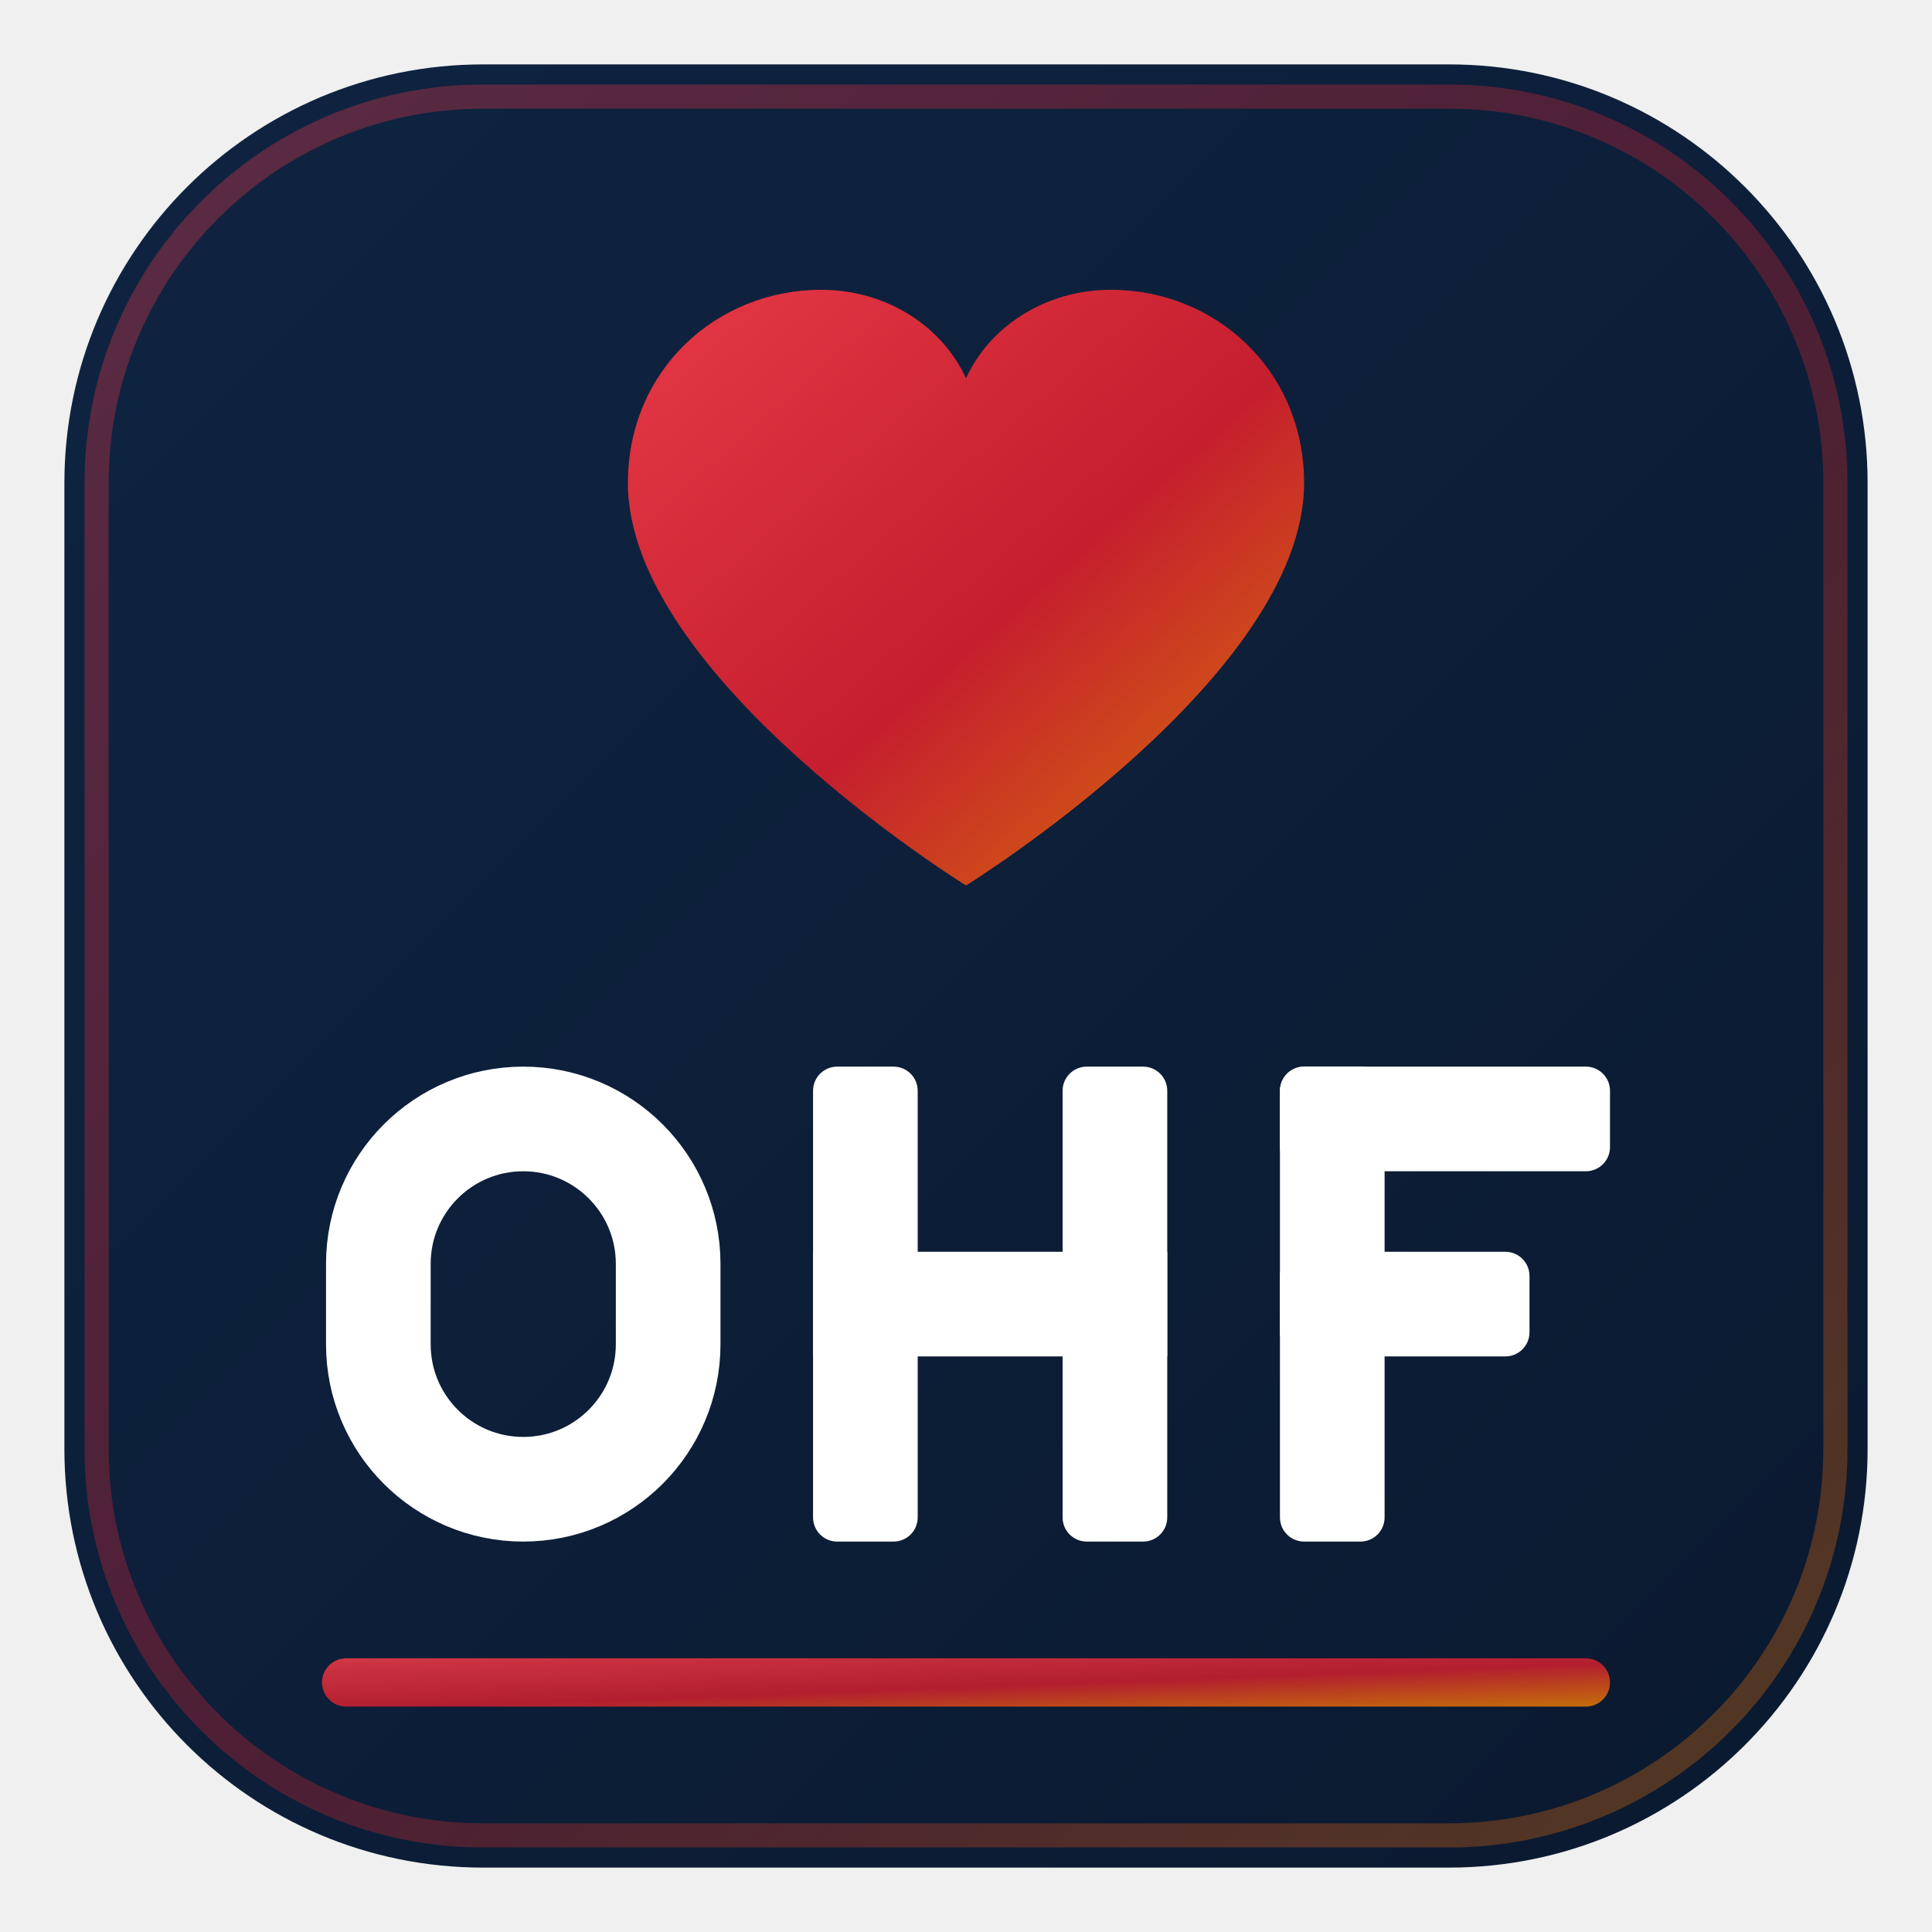
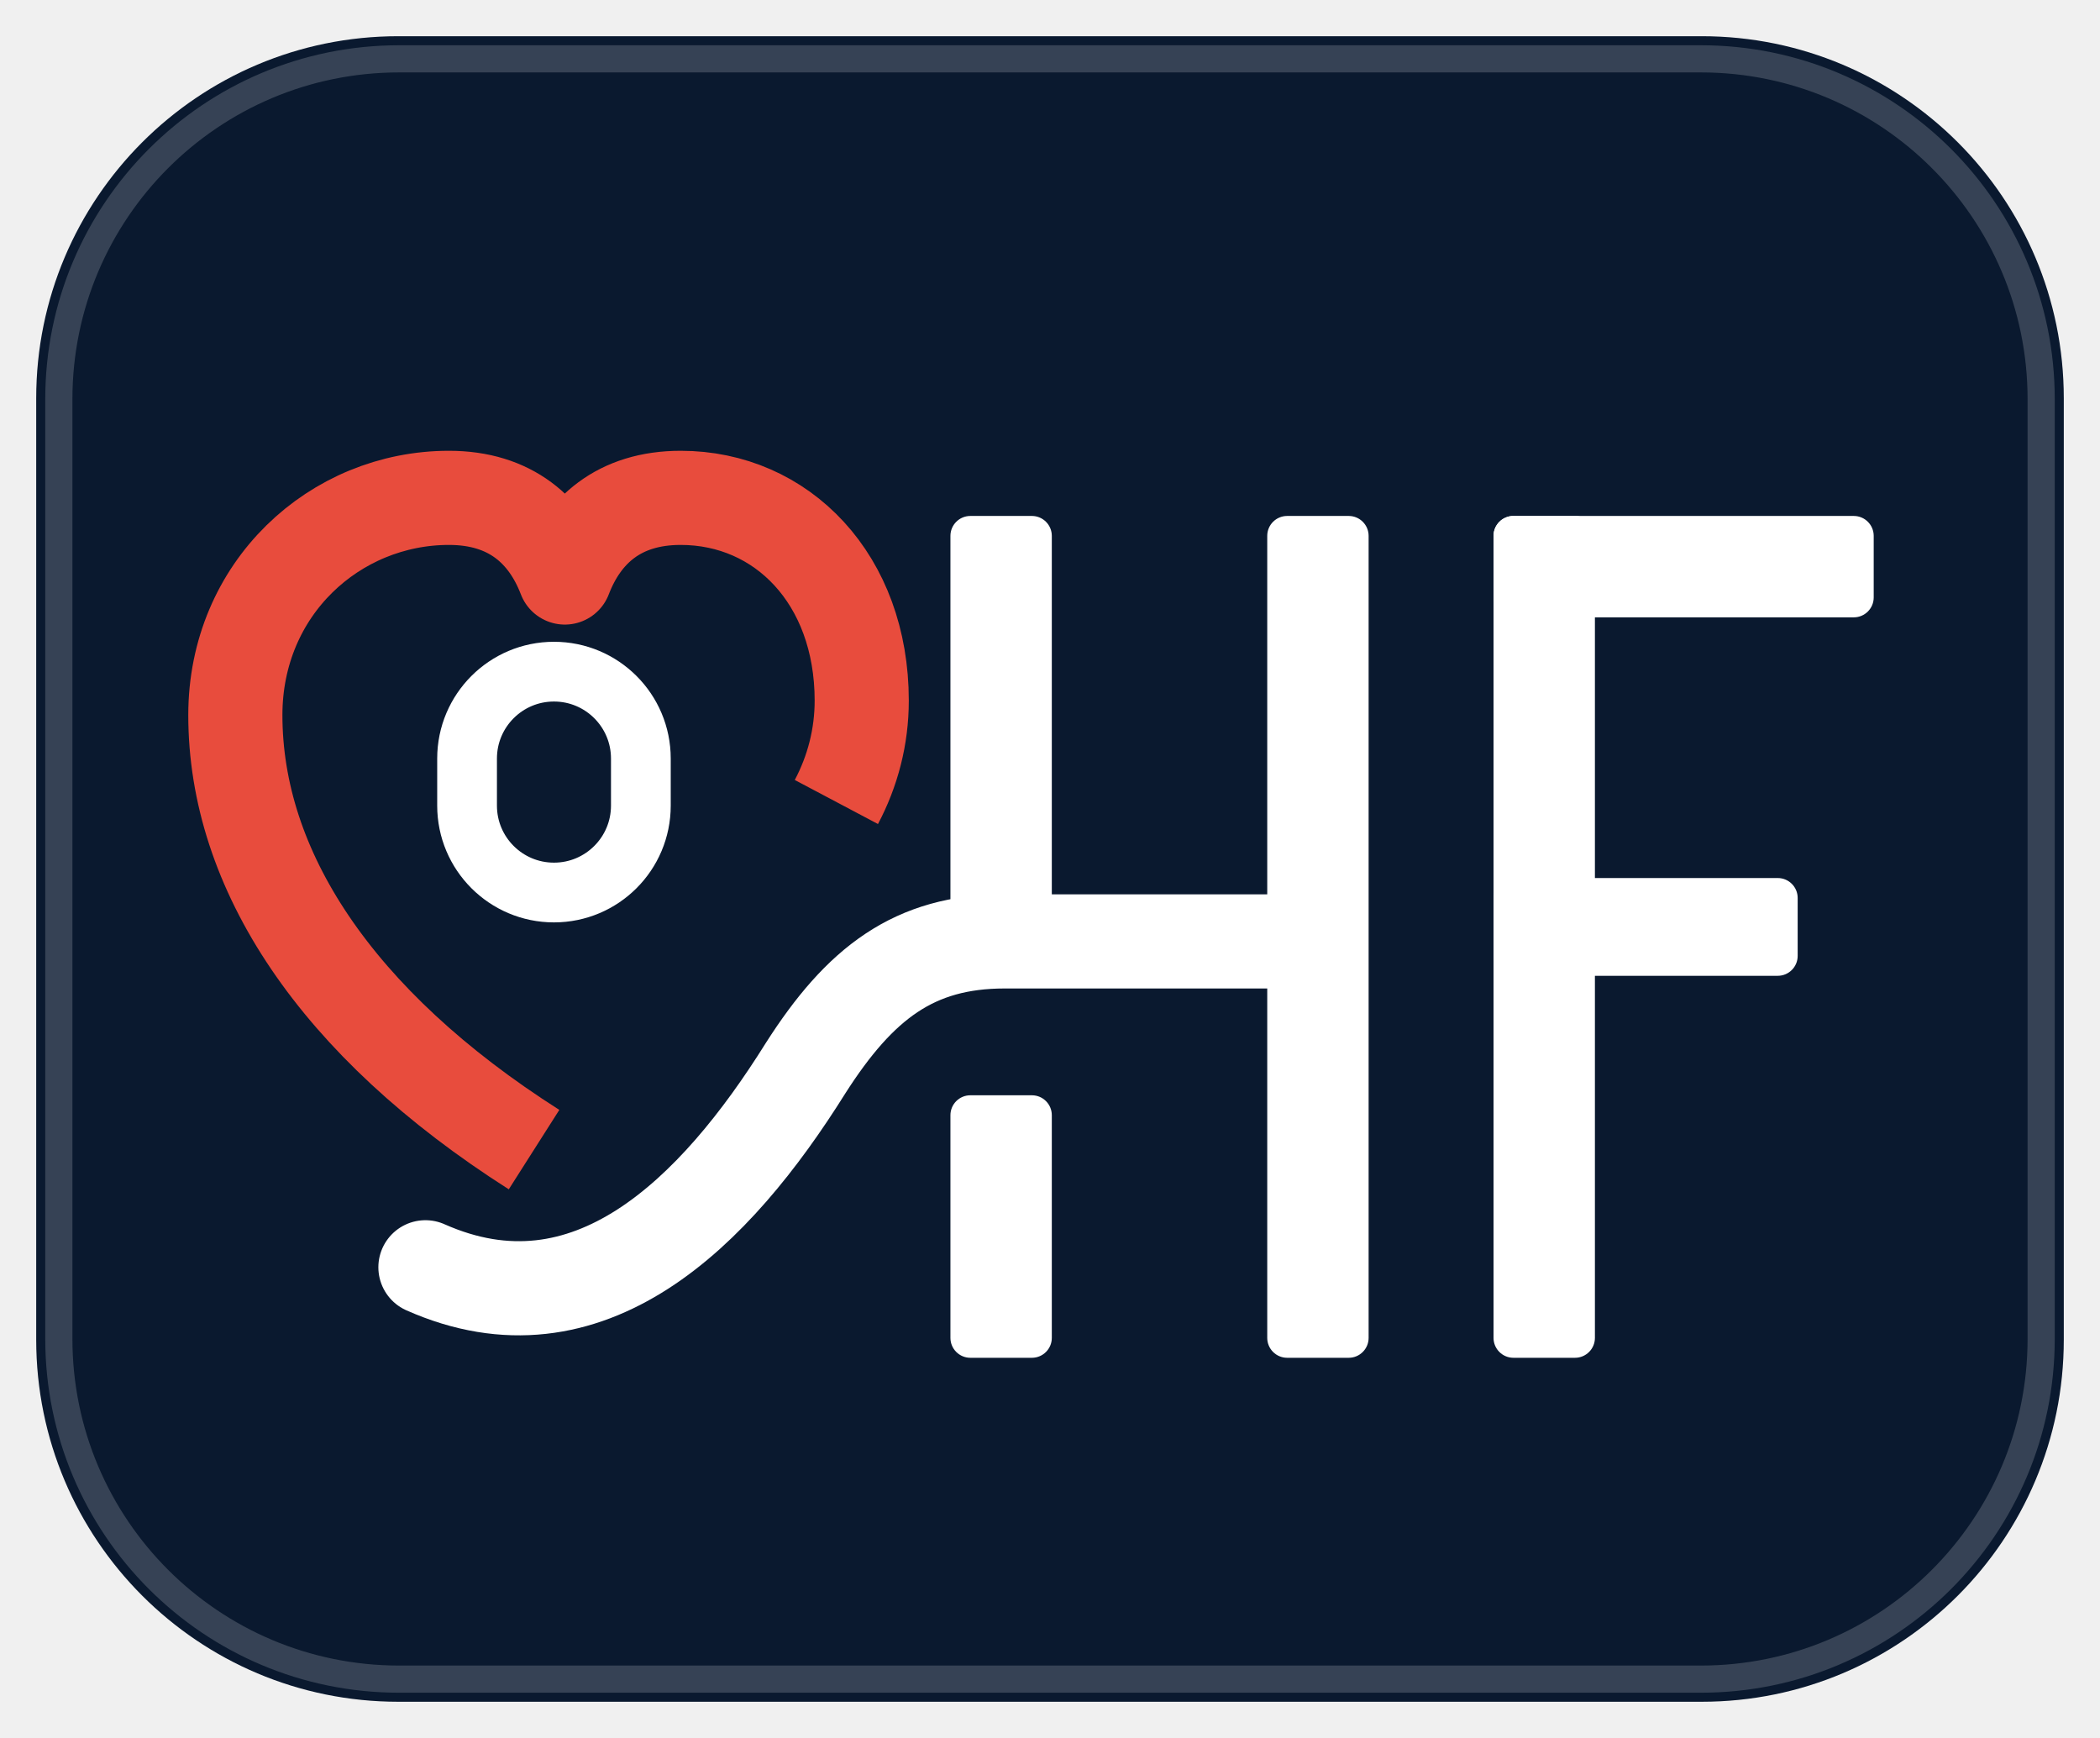
- <svg xmlns="http://www.w3.org/2000/svg" viewBox="0 0 120 120" width="120" height="120" role="img" aria-label="Oche's Heart Foundation (OHF) Logo">
-   <defs>
-     <linearGradient id="ohf-navy-bg" x1="0%" y1="0%" x2="100%" y2="100%">
-       <stop offset="0%" stop-color="#0F2442" />
-       <stop offset="100%" stop-color="#0A192F" />
-     </linearGradient>
-     <linearGradient id="ohf-heart-accent" x1="0%" y1="0%" x2="100%" y2="100%">
-       <stop offset="0%" stop-color="#E63946" />
-       <stop offset="55%" stop-color="#C51E2E" />
-       <stop offset="100%" stop-color="#D97706" />
-     </linearGradient>
-   </defs>
-   <rect x="4" y="4" width="112" height="112" rx="26" fill="url(#ohf-navy-bg)" />
-   <rect x="6" y="6" width="108" height="108" rx="24" fill="none" stroke="url(#ohf-heart-accent)" stroke-opacity="0.35" stroke-width="1.5" />
-   <path d="M60 55 C60 55 39 42 39 30 C39 23 44.5 18 51 18 C55.2 18 58.6 20.4 60 23.5 C61.4 20.4 64.8 18 69 18 C75.5 18 81 23 81 30 C81 42 60 55 60 55 Z" fill="url(#ohf-heart-accent)" />
-   <g fill="#FFFFFF">
-     <rect x="23.5" y="69.5" width="18" height="23" rx="9" fill="none" stroke="#FFFFFF" stroke-width="6.5" />
-     <rect x="50.5" y="66.25" width="6.5" height="29.5" rx="1.5" />
-     <rect x="66" y="66.25" width="6.5" height="29.5" rx="1.5" />
-     <rect x="50.5" y="77.75" width="22" height="6.5" />
-     <rect x="79.5" y="66.25" width="6.5" height="29.5" rx="1.5" />
-     <rect x="79.5" y="66.25" width="20.5" height="6.5" rx="1.5" />
-     <rect x="79.5" y="77.75" width="15.5" height="6.5" rx="1.5" />
+ <svg xmlns="http://www.w3.org/2000/svg" viewBox="0 0 116 96" role="img" aria-label="Oche's Heart Foundation (OHF) Badge">
+   <rect x="2" y="2" width="112" height="92" rx="20" fill="#0A192F" />
+   <rect x="3.25" y="3.25" width="109.5" height="89.5" rx="18.8" fill="none" stroke="rgba(255, 255, 255, 0.18)" stroke-width="1.5" />
+   <g transform="translate(0, 1.5)">
+     <path d="M 29.5 62 C 18.5 55 13 46.5 13 38 C 13 31 18.5 26 24.8 26 C 28.2 26 30.2 27.8 31.2 30.4 C 32.2 27.8 34.2 26 37.6 26 C 43.2 26 47.6 30.5 47.6 37.2 C 47.6 39.2 47.1 41.1 46.2 42.8" fill="none" stroke="#E84C3D" stroke-width="5.2" stroke-linecap="butt" stroke-linejoin="round" />
+     <rect x="25.8" y="35.6" width="9.6" height="12.2" rx="4.8" fill="none" stroke="#FFFFFF" stroke-width="3.3" />
+     <path d="M 23.5 68.5 C 32.5 72.5 39.5 65.5 44.5 57.5 C 47.5 52.8 50.5 50.5 55.5 50.5 L 72.5 50.5" fill="none" stroke="#FFFFFF" stroke-width="5.2" stroke-linecap="round" stroke-linejoin="round" />
+     <g fill="#FFFFFF">
+       <rect x="52.5" y="27" width="5.6" height="26" rx="1.1" />
+       <rect x="52.5" y="59" width="5.6" height="14.5" rx="1.1" />
+       <rect x="70" y="27" width="5.6" height="46.5" rx="1.1" />
+       <rect x="82.5" y="27" width="5.6" height="46.5" rx="1.1" />
+       <rect x="82.5" y="27" width="21" height="5.6" rx="1.1" />
+       <rect x="82.5" y="47" width="16.8" height="5.4" rx="1.1" />
+     </g>
  </g>
-   <rect x="20" y="103" width="80" height="3" rx="1.5" fill="url(#ohf-heart-accent)" opacity="0.9" />
</svg>
